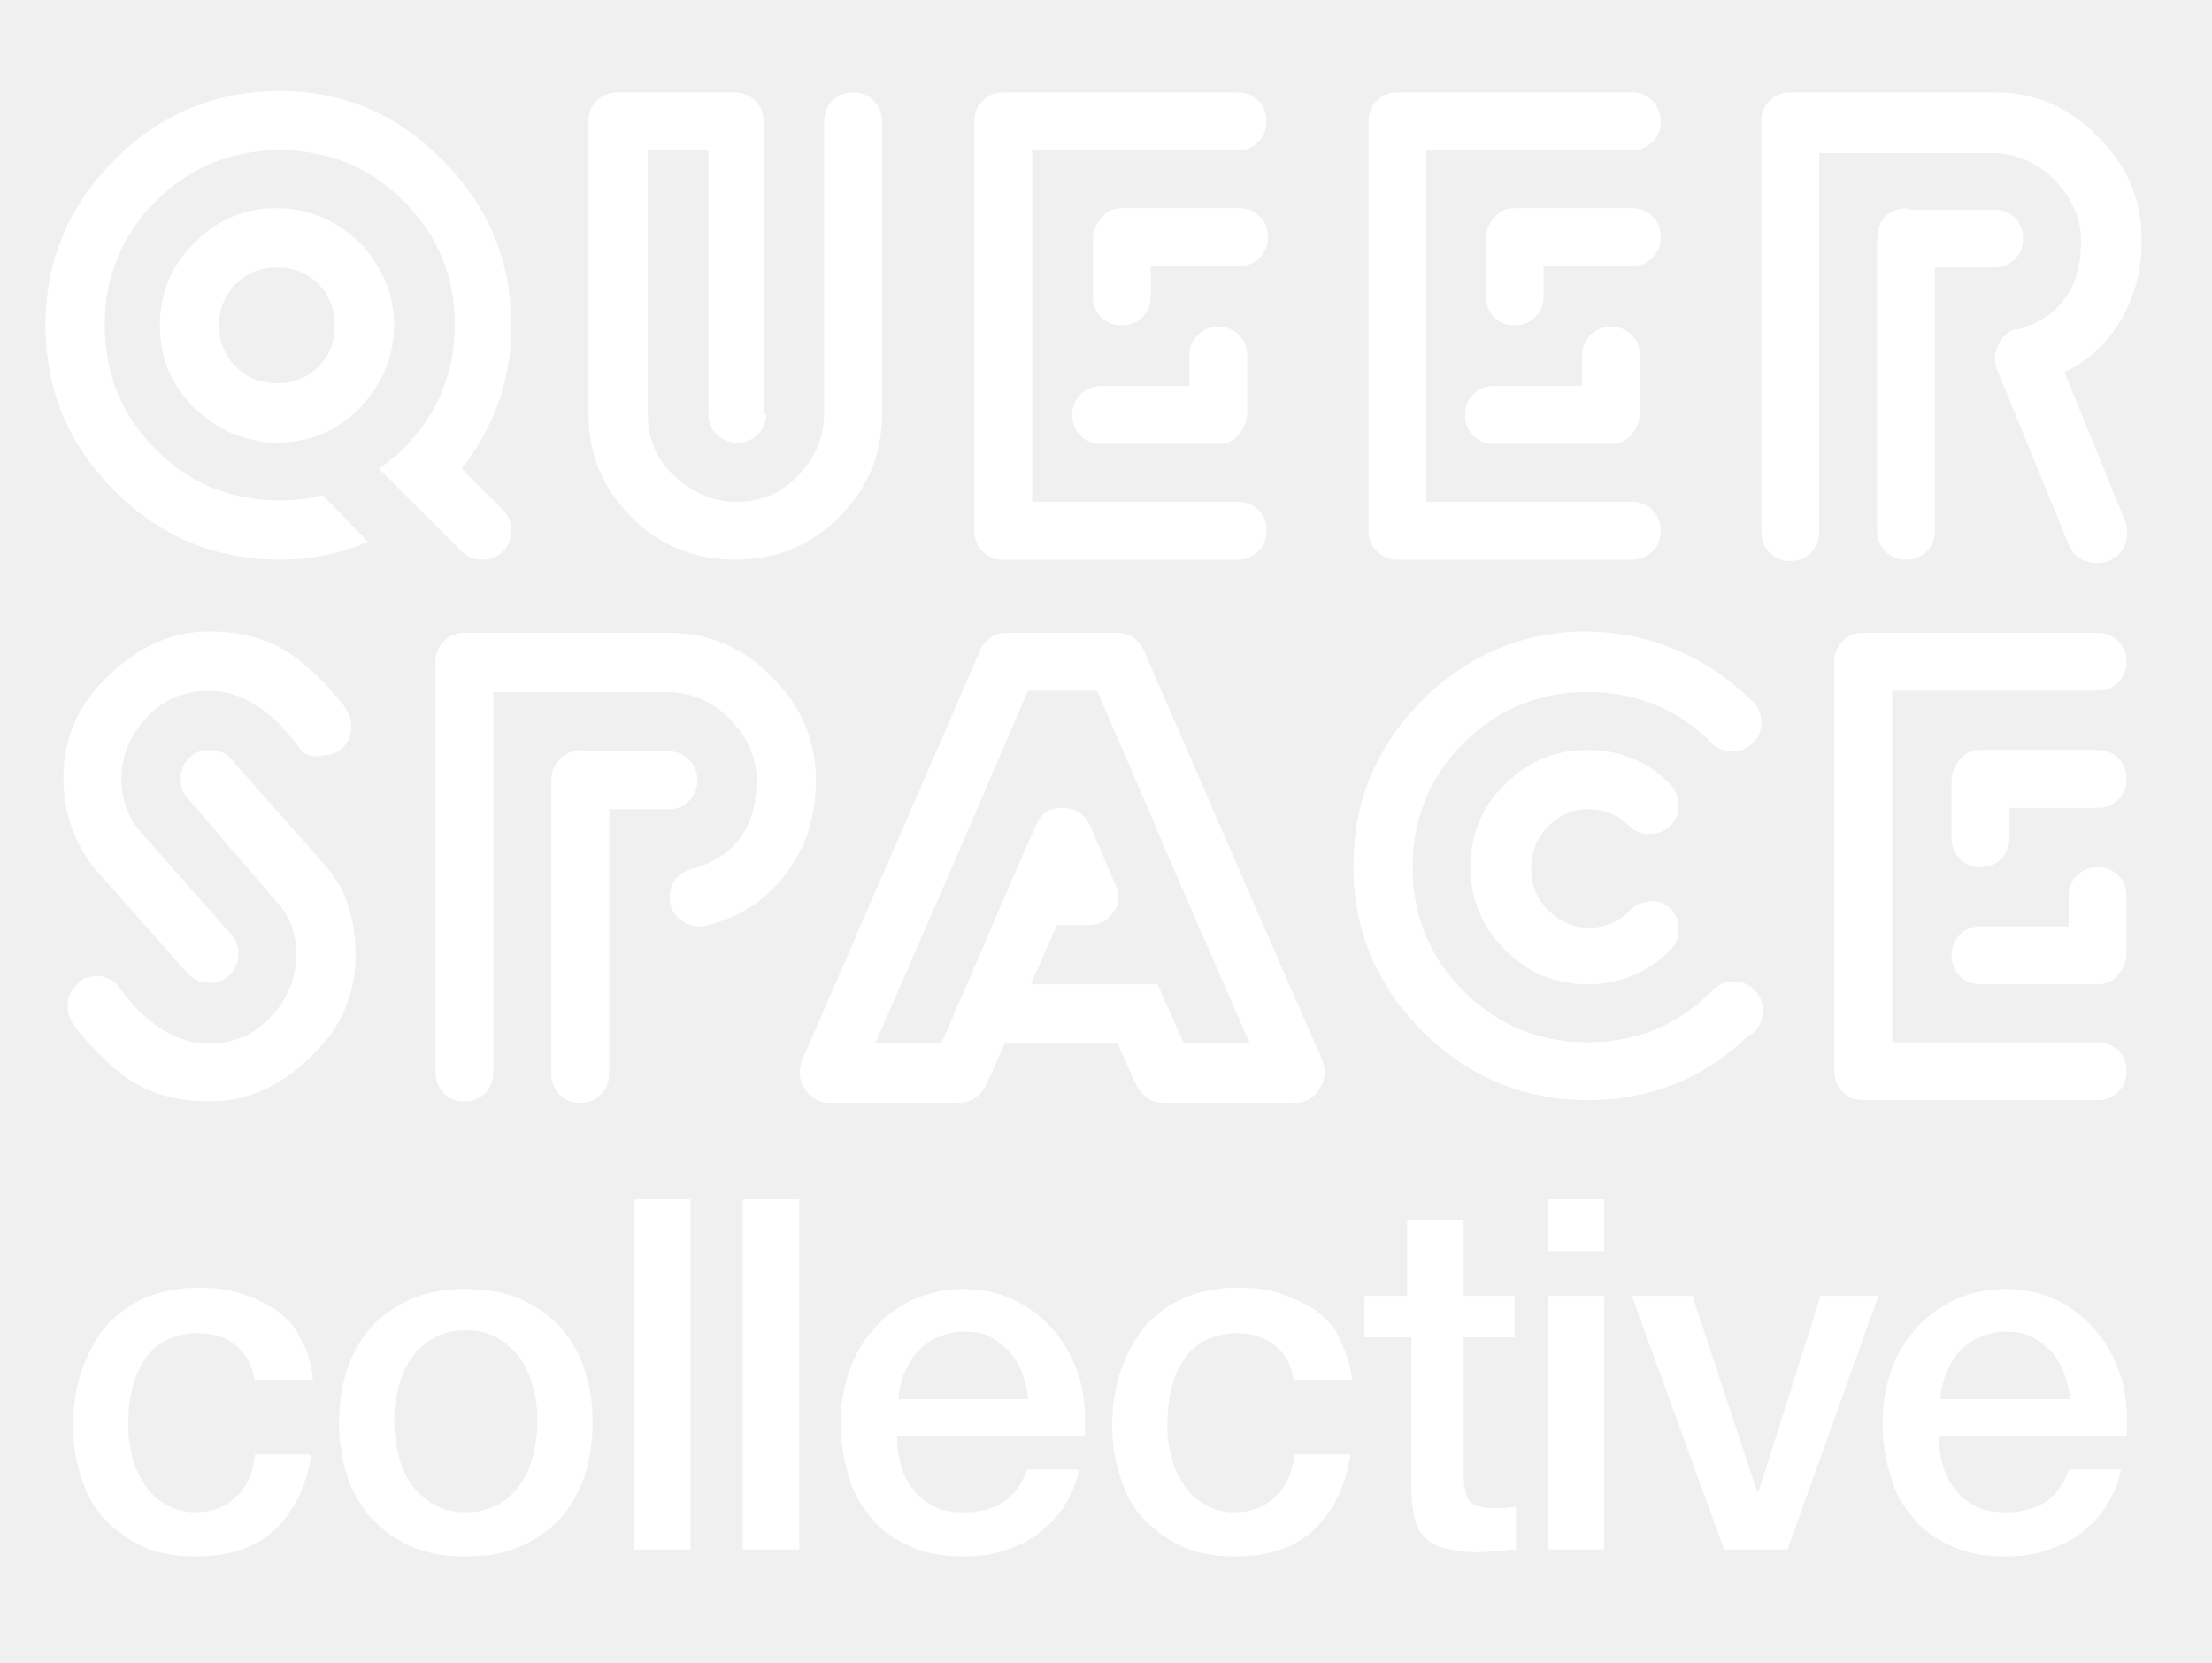
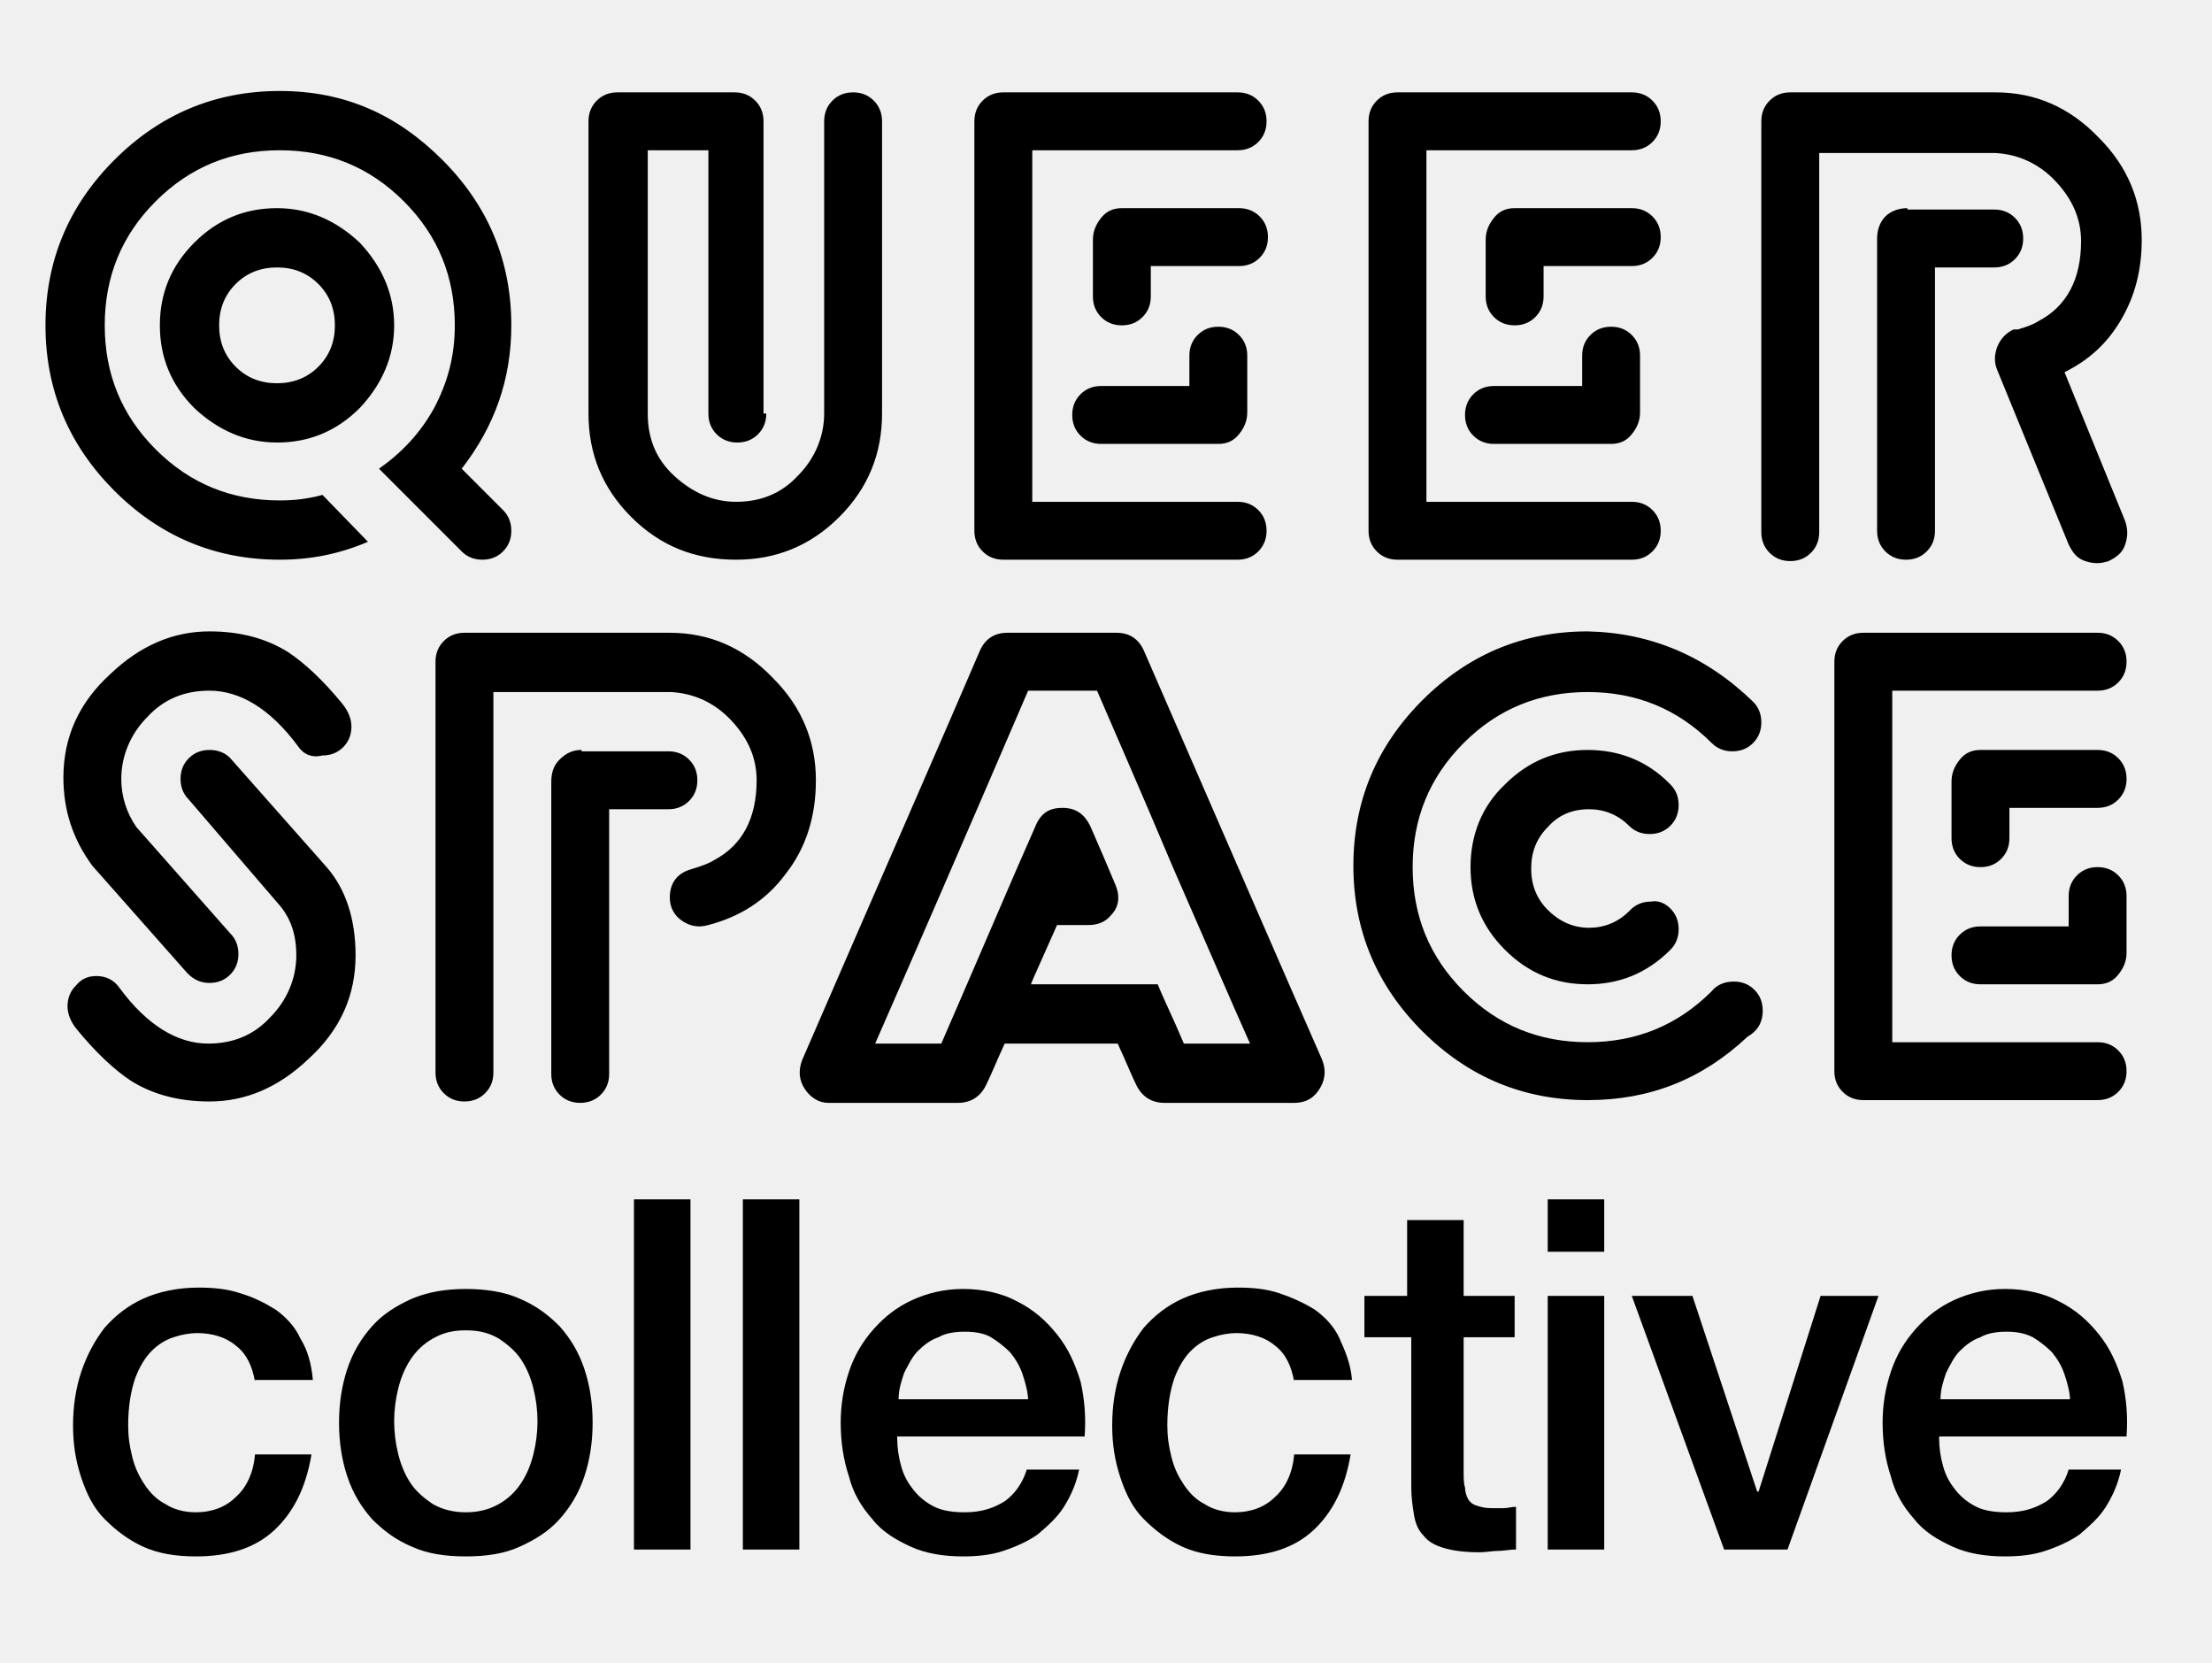
<svg xmlns="http://www.w3.org/2000/svg" version="1.1" id="Layer_1" x="0px" y="0px" width="160.5px" height="120.6px" viewBox="0 0 160.5 120.6" style="enable-background:new 0 0 160.5 120.6;" xml:space="preserve">
  <style type="text/css">
- 	.st0{fill:#FFFFFF;}
+ 	
	.st1{fill:#231F20;}
</style>
  <path class="st0" d="M32.1,11.6c3.3,3.3,5,7.3,5,12c0,3.9-1.2,7.3-3.6,10.4l3,3c0.4,0.4,0.6,0.9,0.6,1.5c0,0.6-0.2,1.1-0.6,1.5  c-0.4,0.4-0.9,0.6-1.5,0.6c-0.6,0-1.1-0.2-1.5-0.6c-0.7-0.7-1.7-1.7-3-3c-1.3-1.3-2.3-2.3-3-3c1.7-1.2,3-2.6,4-4.4  c1-1.9,1.5-3.8,1.5-6c0-3.5-1.2-6.5-3.7-9c-2.5-2.5-5.5-3.7-9-3.7s-6.5,1.2-9,3.7c-2.5,2.5-3.7,5.5-3.7,9s1.2,6.5,3.7,9  c2.5,2.5,5.5,3.7,9,3.7c1,0,2-0.1,3.1-0.4l3.3,3.4c-2.1,0.9-4.2,1.3-6.4,1.3c-4.7,0-8.7-1.7-12-5c-3.3-3.3-5-7.3-5-12  c0-4.7,1.7-8.7,5-12c3.3-3.3,7.3-5,12-5S28.8,8.3,32.1,11.6z M26.1,17.6c-1.7-1.6-3.7-2.5-6-2.5c-2.3,0-4.3,0.8-6,2.5  c-1.7,1.7-2.5,3.7-2.5,6c0,2.3,0.8,4.3,2.5,6c1.7,1.6,3.7,2.5,6,2.5c2.3,0,4.3-0.8,6-2.5c1.6-1.7,2.5-3.7,2.5-6  C28.6,21.3,27.7,19.3,26.1,17.6z M23.1,26.6c-0.8,0.8-1.8,1.2-3,1.2c-1.2,0-2.2-0.4-3-1.2c-0.8-0.8-1.2-1.8-1.2-3  c0-1.2,0.4-2.2,1.2-3c0.8-0.8,1.8-1.2,3-1.2c1.2,0,2.2,0.4,3,1.2c0.8,0.8,1.2,1.8,1.2,3C24.3,24.8,23.9,25.8,23.1,26.6z M55.6,30  c0,0.6-0.2,1.1-0.6,1.5c-0.4,0.4-0.9,0.6-1.5,0.6c-0.6,0-1.1-0.2-1.5-0.6c-0.4-0.4-0.6-0.9-0.6-1.5V10.9H47V30  c0,1.8,0.6,3.3,1.9,4.5s2.8,1.9,4.5,1.9c1.8,0,3.3-0.6,4.5-1.9c1.2-1.2,1.9-2.8,1.9-4.5V8.8c0-0.6,0.2-1.1,0.6-1.5  c0.4-0.4,0.9-0.6,1.5-0.6c0.6,0,1.1,0.2,1.5,0.6c0.4,0.4,0.6,0.9,0.6,1.5V30c0,2.9-1,5.4-3.1,7.5c-2.1,2.1-4.6,3.1-7.5,3.1  c-3,0-5.5-1-7.6-3.1c-2.1-2.1-3.1-4.6-3.1-7.5V8.8c0-0.6,0.2-1.1,0.6-1.5c0.4-0.4,0.9-0.6,1.5-0.6h8.5c0.6,0,1.1,0.2,1.5,0.6  c0.4,0.4,0.6,0.9,0.6,1.5V30z M74.9,10.9v25.5h14.9c0.6,0,1.1,0.2,1.5,0.6c0.4,0.4,0.6,0.9,0.6,1.5c0,0.6-0.2,1.1-0.6,1.5  c-0.4,0.4-0.9,0.6-1.5,0.6h-17c-0.6,0-1.1-0.2-1.5-0.6c-0.4-0.4-0.6-0.9-0.6-1.5V8.8c0-0.6,0.2-1.1,0.6-1.5c0.4-0.4,0.9-0.6,1.5-0.6  h17c0.6,0,1.1,0.2,1.5,0.6c0.4,0.4,0.6,0.9,0.6,1.5s-0.2,1.1-0.6,1.5c-0.4,0.4-0.9,0.6-1.5,0.6H74.9z M83.5,21.5  c0,0.6-0.2,1.1-0.6,1.5c-0.4,0.4-0.9,0.6-1.5,0.6c-0.6,0-1.1-0.2-1.5-0.6c-0.4-0.4-0.6-0.9-0.6-1.5v-4.1c0-0.6,0.2-1.1,0.6-1.6  c0.4-0.5,0.9-0.7,1.5-0.7h8.5c0.6,0,1.1,0.2,1.5,0.6c0.4,0.4,0.6,0.9,0.6,1.5c0,0.6-0.2,1.1-0.6,1.5c-0.4,0.4-0.9,0.6-1.5,0.6h-6.4  V21.5z M86.3,25.8c0-0.6,0.2-1.1,0.6-1.5c0.4-0.4,0.9-0.6,1.5-0.6c0.6,0,1.1,0.2,1.5,0.6c0.4,0.4,0.6,0.9,0.6,1.5v4.1  c0,0.6-0.2,1.1-0.6,1.6c-0.4,0.5-0.9,0.7-1.5,0.7h-8.5c-0.6,0-1.1-0.2-1.5-0.6c-0.4-0.4-0.6-0.9-0.6-1.5c0-0.6,0.2-1.1,0.6-1.5  c0.4-0.4,0.9-0.6,1.5-0.6h6.4V25.8z M103.5,10.9v25.5h14.9c0.6,0,1.1,0.2,1.5,0.6c0.4,0.4,0.6,0.9,0.6,1.5c0,0.6-0.2,1.1-0.6,1.5  c-0.4,0.4-0.9,0.6-1.5,0.6h-17c-0.6,0-1.1-0.2-1.5-0.6c-0.4-0.4-0.6-0.9-0.6-1.5V8.8c0-0.6,0.2-1.1,0.6-1.5c0.4-0.4,0.9-0.6,1.5-0.6  h17c0.6,0,1.1,0.2,1.5,0.6c0.4,0.4,0.6,0.9,0.6,1.5s-0.2,1.1-0.6,1.5c-0.4,0.4-0.9,0.6-1.5,0.6H103.5z M112,21.5  c0,0.6-0.2,1.1-0.6,1.5c-0.4,0.4-0.9,0.6-1.5,0.6c-0.6,0-1.1-0.2-1.5-0.6c-0.4-0.4-0.6-0.9-0.6-1.5v-4.1c0-0.6,0.2-1.1,0.6-1.6  c0.4-0.5,0.9-0.7,1.5-0.7h8.5c0.6,0,1.1,0.2,1.5,0.6c0.4,0.4,0.6,0.9,0.6,1.5c0,0.6-0.2,1.1-0.6,1.5c-0.4,0.4-0.9,0.6-1.5,0.6H112  V21.5z M114.8,25.8c0-0.6,0.2-1.1,0.6-1.5c0.4-0.4,0.9-0.6,1.5-0.6c0.6,0,1.1,0.2,1.5,0.6c0.4,0.4,0.6,0.9,0.6,1.5v4.1  c0,0.6-0.2,1.1-0.6,1.6c-0.4,0.5-0.9,0.7-1.5,0.7h-8.5c-0.6,0-1.1-0.2-1.5-0.6c-0.4-0.4-0.6-0.9-0.6-1.5c0-0.6,0.2-1.1,0.6-1.5  c0.4-0.4,0.9-0.6,1.5-0.6h6.4V25.8z M132,10.9v27.7c0,0.6-0.2,1.1-0.6,1.5c-0.4,0.4-0.9,0.6-1.5,0.6s-1.1-0.2-1.5-0.6  c-0.4-0.4-0.6-0.9-0.6-1.5V8.8c0-0.6,0.2-1.1,0.6-1.5c0.4-0.4,0.9-0.6,1.5-0.6h14.9c2.9,0,5.4,1.1,7.5,3.3c2.1,2.1,3.1,4.6,3.1,7.4  c0,2.2-0.5,4.1-1.5,5.8c-1,1.7-2.3,2.9-4.1,3.8l4.4,10.8c0.2,0.6,0.2,1.1,0,1.7c-0.2,0.6-0.6,0.9-1.2,1.2c-0.6,0.2-1.1,0.2-1.7,0  c-0.6-0.2-0.9-0.6-1.2-1.2l-5.2-12.7c-0.2-0.5-0.2-1,0-1.6c0.2-0.5,0.5-0.9,1-1.2l0.2-0.1l0.1,0l0.1,0l0,0l0.1,0h0h0l0,0h0  c0.7-0.2,1.2-0.4,1.5-0.6c2.1-1.1,3.1-3.1,3.1-5.8c0-1.6-0.6-3-1.8-4.3c-1.2-1.3-2.7-2-4.4-2.1H132z M138.4,15.1  c-0.6,0-1.2,0.2-1.6,0.6c-0.4,0.4-0.6,1-0.6,1.6v21.2c0,0.6,0.2,1.1,0.6,1.5c0.4,0.4,0.9,0.6,1.5,0.6c0.6,0,1.1-0.2,1.5-0.6  c0.4-0.4,0.6-0.9,0.6-1.5V19.4h4.3c0.6,0,1.1-0.2,1.5-0.6c0.4-0.4,0.6-0.9,0.6-1.5c0-0.6-0.2-1.1-0.6-1.5c-0.4-0.4-0.9-0.6-1.5-0.6  H138.4z M21.6,54.1c-2-2.7-4.2-4-6.4-4c-1.8,0-3.3,0.6-4.5,1.9c-1.2,1.2-1.9,2.8-1.9,4.5c0,1.3,0.4,2.5,1.1,3.5l6.8,7.7  c0.4,0.4,0.6,0.9,0.6,1.5s-0.2,1.1-0.6,1.5c-0.4,0.4-0.9,0.6-1.5,0.6c-0.6,0-1.1-0.2-1.6-0.7l-6.9-7.8c-1.4-1.9-2.1-4-2.1-6.4  c0-2.9,1.1-5.4,3.4-7.5c2.2-2.1,4.6-3.1,7.2-3.1c2.2,0,4.1,0.5,5.7,1.5c1.2,0.8,2.5,2,3.9,3.7c0.5,0.6,0.7,1.2,0.7,1.7  c0,0.6-0.2,1.1-0.6,1.5c-0.4,0.4-0.9,0.6-1.5,0.6C22.6,55,22,54.7,21.6,54.1z M8.7,71.7c2,2.7,4.2,4,6.4,4c1.8,0,3.3-0.6,4.5-1.9  c1.2-1.2,1.9-2.8,1.9-4.5c0-1.5-0.4-2.6-1.1-3.5L13.7,58c-0.4-0.4-0.6-0.9-0.6-1.5c0-0.6,0.2-1.1,0.6-1.5c0.4-0.4,0.9-0.6,1.5-0.6  c0.6,0,1.2,0.2,1.6,0.7l6.9,7.8c1.4,1.6,2.1,3.8,2.1,6.4c0,2.9-1.1,5.4-3.4,7.5c-2.2,2.1-4.6,3.1-7.2,3.1c-2.2,0-4.1-0.5-5.7-1.5  c-1.2-0.8-2.5-2-3.9-3.7c-0.5-0.6-0.7-1.2-0.7-1.7c0-0.6,0.2-1.1,0.6-1.5C5.9,71,6.4,70.8,7,70.8C7.7,70.8,8.3,71.1,8.7,71.7z   M35.8,50.1v27.7c0,0.6-0.2,1.1-0.6,1.5c-0.4,0.4-0.9,0.6-1.5,0.6c-0.6,0-1.1-0.2-1.5-0.6c-0.4-0.4-0.6-0.9-0.6-1.5V48  c0-0.6,0.2-1.1,0.6-1.5c0.4-0.4,0.9-0.6,1.5-0.6h14.9c2.9,0,5.4,1.1,7.5,3.3c2.1,2.1,3.1,4.6,3.1,7.4c0,2.6-0.7,4.9-2.2,6.8  c-1.4,1.9-3.3,3.1-5.6,3.7c-0.7,0.2-1.3,0.1-1.9-0.3c-0.6-0.4-0.9-1-0.9-1.7c0-1,0.5-1.7,1.4-2c1-0.3,1.5-0.5,1.8-0.7  c2.1-1.1,3.1-3.1,3.1-5.8c0-1.6-0.6-3-1.8-4.3c-1.2-1.3-2.7-2-4.4-2.1H35.8z M42.2,54.4c-0.6,0-1.1,0.2-1.6,0.7  c-0.4,0.4-0.6,0.9-0.6,1.6v21.2c0,0.6,0.2,1.1,0.6,1.5c0.4,0.4,0.9,0.6,1.5,0.6c0.6,0,1.1-0.2,1.5-0.6c0.4-0.4,0.6-0.9,0.6-1.5V58.7  h4.3c0.6,0,1.1-0.2,1.5-0.6c0.4-0.4,0.6-0.9,0.6-1.5c0-0.6-0.2-1.1-0.6-1.5c-0.4-0.4-0.9-0.6-1.5-0.6H42.2z M95.9,76.8  c-2.9-6.6-7.2-16.5-12.9-29.6c-0.4-0.9-1.1-1.3-2-1.3h-7.9c-0.9,0-1.6,0.4-2,1.3c-2.7,6.3-7,16.1-12.9,29.7  c-0.3,0.8-0.2,1.5,0.2,2.1c0.4,0.6,1,1,1.7,1c1.1,0,2.6,0,4.7,0c2.1,0,3.6,0,4.7,0c1,0,1.7-0.5,2.1-1.4c0.3-0.6,0.7-1.6,1.3-2.9  c1.8,0,4.6,0,8.2,0c0.6,1.3,1,2.3,1.3,2.9c0.4,0.9,1.1,1.4,2.1,1.4c1,0,2.5,0,4.7,0c2,0,3.6,0,4.7,0c0.9,0,1.5-0.4,1.9-1.1  C96.2,78.2,96.2,77.5,95.9,76.8z M85.9,75.7c-0.8-1.9-1.5-3.3-1.9-4.3h-9.2c0.1-0.3,0.8-1.8,1.9-4.3H79c0.6,0,1.2-0.2,1.6-0.7  c0.6-0.6,0.7-1.4,0.3-2.3c-0.5-1.2-1.1-2.6-1.8-4.2c-0.4-0.8-1-1.3-2-1.3c-1,0-1.6,0.4-2,1.4c-1.6,3.6-3.8,8.8-6.8,15.7h-4.8  C66,70,69.7,61.5,74.6,50.1h5c1.2,2.8,3.1,7.1,5.5,12.8c2.5,5.7,4.3,9.9,5.6,12.8H85.9z M127.2,50.9c0.4,0.4,0.6,0.9,0.6,1.5  c0,0.6-0.2,1.1-0.6,1.5c-0.4,0.4-0.9,0.6-1.5,0.6s-1.1-0.2-1.5-0.6c-2.5-2.5-5.5-3.7-9-3.7c-3.5,0-6.5,1.2-9,3.7  c-2.5,2.5-3.7,5.5-3.7,9c0,3.5,1.2,6.5,3.7,9c2.5,2.5,5.5,3.7,9,3.7c3.5,0,6.5-1.2,9-3.7l0,0c0.4-0.5,1-0.7,1.6-0.7  c0.6,0,1.1,0.2,1.5,0.6c0.4,0.4,0.6,0.9,0.6,1.5c0,0.9-0.4,1.5-1.1,1.9c-3.3,3.1-7.1,4.6-11.6,4.6c-4.7,0-8.7-1.7-12-5  c-3.3-3.3-5-7.3-5-12s1.7-8.7,5-12c3.3-3.3,7.3-5,12-5C119.8,45.9,123.8,47.6,127.2,50.9z M121.2,65.9c0.4,0.4,0.6,0.9,0.6,1.5  c0,0.6-0.2,1.1-0.6,1.5c-1.7,1.7-3.7,2.5-6,2.5c-2.3,0-4.3-0.8-6-2.5c-1.7-1.7-2.5-3.7-2.5-6s0.8-4.4,2.5-6c1.7-1.7,3.7-2.5,6-2.5  c2.3,0,4.3,0.8,5.9,2.4l0.1,0.1c0.4,0.4,0.6,0.9,0.6,1.5c0,0.6-0.2,1.1-0.6,1.5c-0.4,0.4-0.9,0.6-1.5,0.6c-0.6,0-1.1-0.2-1.5-0.6  l0,0l0,0c-0.8-0.8-1.8-1.2-2.9-1.2c-1.2,0-2.2,0.4-3,1.3c-0.8,0.8-1.2,1.8-1.2,3c0,1.2,0.4,2.2,1.2,3c0.8,0.8,1.8,1.3,3,1.3  c1.1,0,2.1-0.4,2.9-1.2l0.1-0.1c0.4-0.4,0.9-0.6,1.5-0.6C120.3,65.3,120.8,65.5,121.2,65.9z M137.3,50.1v25.5h14.9  c0.6,0,1.1,0.2,1.5,0.6c0.4,0.4,0.6,0.9,0.6,1.5c0,0.6-0.2,1.1-0.6,1.5c-0.4,0.4-0.9,0.6-1.5,0.6h-17c-0.6,0-1.1-0.2-1.5-0.6  c-0.4-0.4-0.6-0.9-0.6-1.5V48c0-0.6,0.2-1.1,0.6-1.5c0.4-0.4,0.9-0.6,1.5-0.6h17c0.6,0,1.1,0.2,1.5,0.6c0.4,0.4,0.6,0.9,0.6,1.5  c0,0.6-0.2,1.1-0.6,1.5c-0.4,0.4-0.9,0.6-1.5,0.6H137.3z M145.8,60.8c0,0.6-0.2,1.1-0.6,1.5c-0.4,0.4-0.9,0.6-1.5,0.6  c-0.6,0-1.1-0.2-1.5-0.6c-0.4-0.4-0.6-0.9-0.6-1.5v-4.1c0-0.6,0.2-1.1,0.6-1.6c0.4-0.5,0.9-0.7,1.5-0.7h8.5c0.6,0,1.1,0.2,1.5,0.6  c0.4,0.4,0.6,0.9,0.6,1.5c0,0.6-0.2,1.1-0.6,1.5c-0.4,0.4-0.9,0.6-1.5,0.6h-6.4V60.8z M150.1,65c0-0.6,0.2-1.1,0.6-1.5  s0.9-0.6,1.5-0.6c0.6,0,1.1,0.2,1.5,0.6c0.4,0.4,0.6,0.9,0.6,1.5v4.1c0,0.6-0.2,1.1-0.6,1.6c-0.4,0.5-0.9,0.7-1.5,0.7h-8.5  c-0.6,0-1.1-0.2-1.5-0.6c-0.4-0.4-0.6-0.9-0.6-1.5c0-0.6,0.2-1.1,0.6-1.5c0.4-0.4,0.9-0.6,1.5-0.6h6.4V65z M18.5,100.2  c-0.2-1.1-0.6-2-1.4-2.6c-0.7-0.6-1.7-0.9-2.8-0.9c-0.5,0-1.1,0.1-1.7,0.3c-0.6,0.2-1.1,0.5-1.6,1c-0.5,0.5-0.9,1.2-1.2,2  c-0.3,0.9-0.5,2-0.5,3.4c0,0.8,0.1,1.5,0.3,2.3c0.2,0.8,0.5,1.4,0.9,2c0.4,0.6,0.9,1.1,1.5,1.4c0.6,0.4,1.4,0.6,2.2,0.6  c1.2,0,2.2-0.4,2.9-1.1c0.8-0.7,1.3-1.8,1.4-3.1h4.1c-0.4,2.4-1.3,4.2-2.7,5.5c-1.4,1.3-3.3,1.9-5.7,1.9c-1.4,0-2.7-0.2-3.8-0.7  c-1.1-0.5-2-1.2-2.8-2c-0.8-0.8-1.3-1.8-1.7-3c-0.4-1.2-0.6-2.4-0.6-3.8c0-1.4,0.2-2.7,0.6-3.9c0.4-1.2,1-2.3,1.7-3.2  c0.8-0.9,1.7-1.6,2.8-2.1c1.1-0.5,2.5-0.8,4-0.8c1.1,0,2.1,0.1,3,0.4c1,0.3,1.8,0.7,2.6,1.2c0.7,0.5,1.4,1.2,1.8,2.1  c0.5,0.8,0.8,1.8,0.9,3H18.5z M33.8,112.9c-1.5,0-2.8-0.2-3.9-0.7c-1.2-0.5-2.1-1.2-2.9-2c-0.8-0.9-1.4-1.9-1.8-3.1  c-0.4-1.2-0.6-2.5-0.6-3.9c0-1.4,0.2-2.7,0.6-3.9c0.4-1.2,1-2.2,1.8-3.1c0.8-0.9,1.8-1.5,2.9-2c1.2-0.5,2.5-0.7,3.9-0.7  s2.8,0.2,3.9,0.7c1.2,0.5,2.1,1.2,2.9,2c0.8,0.9,1.4,1.9,1.8,3.1c0.4,1.2,0.6,2.5,0.6,3.9c0,1.4-0.2,2.7-0.6,3.9  c-0.4,1.2-1,2.2-1.8,3.1c-0.8,0.9-1.8,1.5-2.9,2C36.6,112.7,35.3,112.9,33.8,112.9z M33.8,109.7c0.9,0,1.7-0.2,2.4-0.6  c0.7-0.4,1.2-0.9,1.6-1.5c0.4-0.6,0.7-1.3,0.9-2.1c0.2-0.8,0.3-1.6,0.3-2.4c0-0.8-0.1-1.6-0.3-2.4c-0.2-0.8-0.5-1.5-0.9-2.1  c-0.4-0.6-1-1.1-1.6-1.5c-0.7-0.4-1.4-0.6-2.4-0.6s-1.7,0.2-2.4,0.6c-0.7,0.4-1.2,0.9-1.6,1.5c-0.4,0.6-0.7,1.3-0.9,2.1  c-0.2,0.8-0.3,1.6-0.3,2.4c0,0.8,0.1,1.6,0.3,2.4c0.2,0.8,0.5,1.5,0.9,2.1c0.4,0.6,1,1.1,1.6,1.5C32.1,109.5,32.9,109.7,33.8,109.7z   M46,87h4.1v25.4H46V87z M53.9,87H58v25.4h-4.1V87z M65.1,104.3c0,0.7,0.1,1.4,0.3,2.1c0.2,0.7,0.5,1.2,0.9,1.7  c0.4,0.5,0.9,0.9,1.5,1.2c0.6,0.3,1.4,0.4,2.2,0.4c1.2,0,2.1-0.3,2.9-0.8c0.7-0.5,1.3-1.3,1.6-2.3h3.8c-0.2,1-0.6,1.9-1.1,2.7  c-0.5,0.8-1.2,1.4-1.9,2c-0.7,0.5-1.6,0.9-2.5,1.2c-0.9,0.3-1.9,0.4-2.9,0.4c-1.4,0-2.7-0.2-3.8-0.7c-1.1-0.5-2.1-1.1-2.8-2  c-0.8-0.9-1.4-1.9-1.7-3.1c-0.4-1.2-0.6-2.5-0.6-3.9c0-1.3,0.2-2.5,0.6-3.7c0.4-1.2,1-2.2,1.8-3.1c0.8-0.9,1.7-1.6,2.8-2.1  c1.1-0.5,2.3-0.8,3.7-0.8c1.4,0,2.8,0.3,3.9,0.9c1.2,0.6,2.1,1.4,2.9,2.4c0.8,1,1.3,2.1,1.7,3.4c0.3,1.3,0.4,2.6,0.3,4H65.1z   M74.6,101.6c0-0.6-0.2-1.3-0.4-1.9c-0.2-0.6-0.5-1.1-0.9-1.6c-0.4-0.4-0.9-0.8-1.4-1.1s-1.2-0.4-1.9-0.4c-0.7,0-1.4,0.1-1.9,0.4  c-0.6,0.2-1.1,0.6-1.5,1c-0.4,0.4-0.7,1-1,1.6c-0.2,0.6-0.4,1.2-0.4,1.9H74.6z M93.9,100.2c-0.2-1.1-0.6-2-1.4-2.6  c-0.7-0.6-1.7-0.9-2.8-0.9c-0.5,0-1.1,0.1-1.7,0.3c-0.6,0.2-1.1,0.5-1.6,1c-0.5,0.5-0.9,1.2-1.2,2c-0.3,0.9-0.5,2-0.5,3.4  c0,0.8,0.1,1.5,0.3,2.3c0.2,0.8,0.5,1.4,0.9,2c0.4,0.6,0.9,1.1,1.5,1.4c0.6,0.4,1.4,0.6,2.2,0.6c1.2,0,2.2-0.4,2.9-1.1  c0.8-0.7,1.3-1.8,1.4-3.1h4.1c-0.4,2.4-1.3,4.2-2.7,5.5c-1.4,1.3-3.3,1.9-5.7,1.9c-1.4,0-2.7-0.2-3.8-0.7c-1.1-0.5-2-1.2-2.8-2  c-0.8-0.8-1.3-1.8-1.7-3c-0.4-1.2-0.6-2.4-0.6-3.8c0-1.4,0.2-2.7,0.6-3.9c0.4-1.2,1-2.3,1.7-3.2c0.8-0.9,1.7-1.6,2.8-2.1  c1.1-0.5,2.5-0.8,4-0.8c1.1,0,2.1,0.1,3,0.4s1.8,0.7,2.6,1.2c0.7,0.5,1.4,1.2,1.8,2.1s0.8,1.8,0.9,3H93.9z M99,94h3.1v-5.5h4.1V94  h3.7v3h-3.7v9.8c0,0.4,0,0.8,0.1,1.1c0,0.3,0.1,0.6,0.2,0.8c0.1,0.2,0.3,0.4,0.6,0.5c0.3,0.1,0.6,0.2,1.1,0.2c0.3,0,0.6,0,0.9,0  c0.3,0,0.6-0.1,0.9-0.1v3.1c-0.5,0-0.9,0.1-1.3,0.1c-0.4,0-0.9,0.1-1.3,0.1c-1.1,0-1.9-0.1-2.6-0.3c-0.7-0.2-1.2-0.5-1.5-0.9  c-0.4-0.4-0.6-0.9-0.7-1.5c-0.1-0.6-0.2-1.3-0.2-2V97H99V94z M112.3,87h4.1v3.8h-4.1V87z M112.3,94h4.1v18.4h-4.1V94z M118.4,94h4.4  l4.7,14.2h0.1l4.5-14.2h4.2l-6.6,18.4h-4.6L118.4,94z M140.7,104.3c0,0.7,0.1,1.4,0.3,2.1c0.2,0.7,0.5,1.2,0.9,1.7  c0.4,0.5,0.9,0.9,1.5,1.2c0.6,0.3,1.4,0.4,2.2,0.4c1.2,0,2.1-0.3,2.9-0.8c0.7-0.5,1.3-1.3,1.6-2.3h3.8c-0.2,1-0.6,1.9-1.1,2.7  c-0.5,0.8-1.2,1.4-1.9,2c-0.7,0.5-1.6,0.9-2.5,1.2c-0.9,0.3-1.9,0.4-2.9,0.4c-1.4,0-2.7-0.2-3.8-0.7c-1.1-0.5-2.1-1.1-2.8-2  c-0.8-0.9-1.4-1.9-1.7-3.1c-0.4-1.2-0.6-2.5-0.6-3.9c0-1.3,0.2-2.5,0.6-3.7c0.4-1.2,1-2.2,1.8-3.1c0.8-0.9,1.7-1.6,2.8-2.1  c1.1-0.5,2.3-0.8,3.7-0.8c1.4,0,2.8,0.3,3.9,0.9c1.2,0.6,2.1,1.4,2.9,2.4c0.8,1,1.3,2.1,1.7,3.4c0.3,1.3,0.4,2.6,0.3,4H140.7z   M150.2,101.6c0-0.6-0.2-1.3-0.4-1.9c-0.2-0.6-0.5-1.1-0.9-1.6c-0.4-0.4-0.9-0.8-1.4-1.1c-0.6-0.3-1.2-0.4-1.9-0.4  c-0.7,0-1.4,0.1-1.9,0.4c-0.6,0.2-1.1,0.6-1.5,1c-0.4,0.4-0.7,1-1,1.6c-0.2,0.6-0.4,1.2-0.4,1.9H150.2z" />
</svg>
